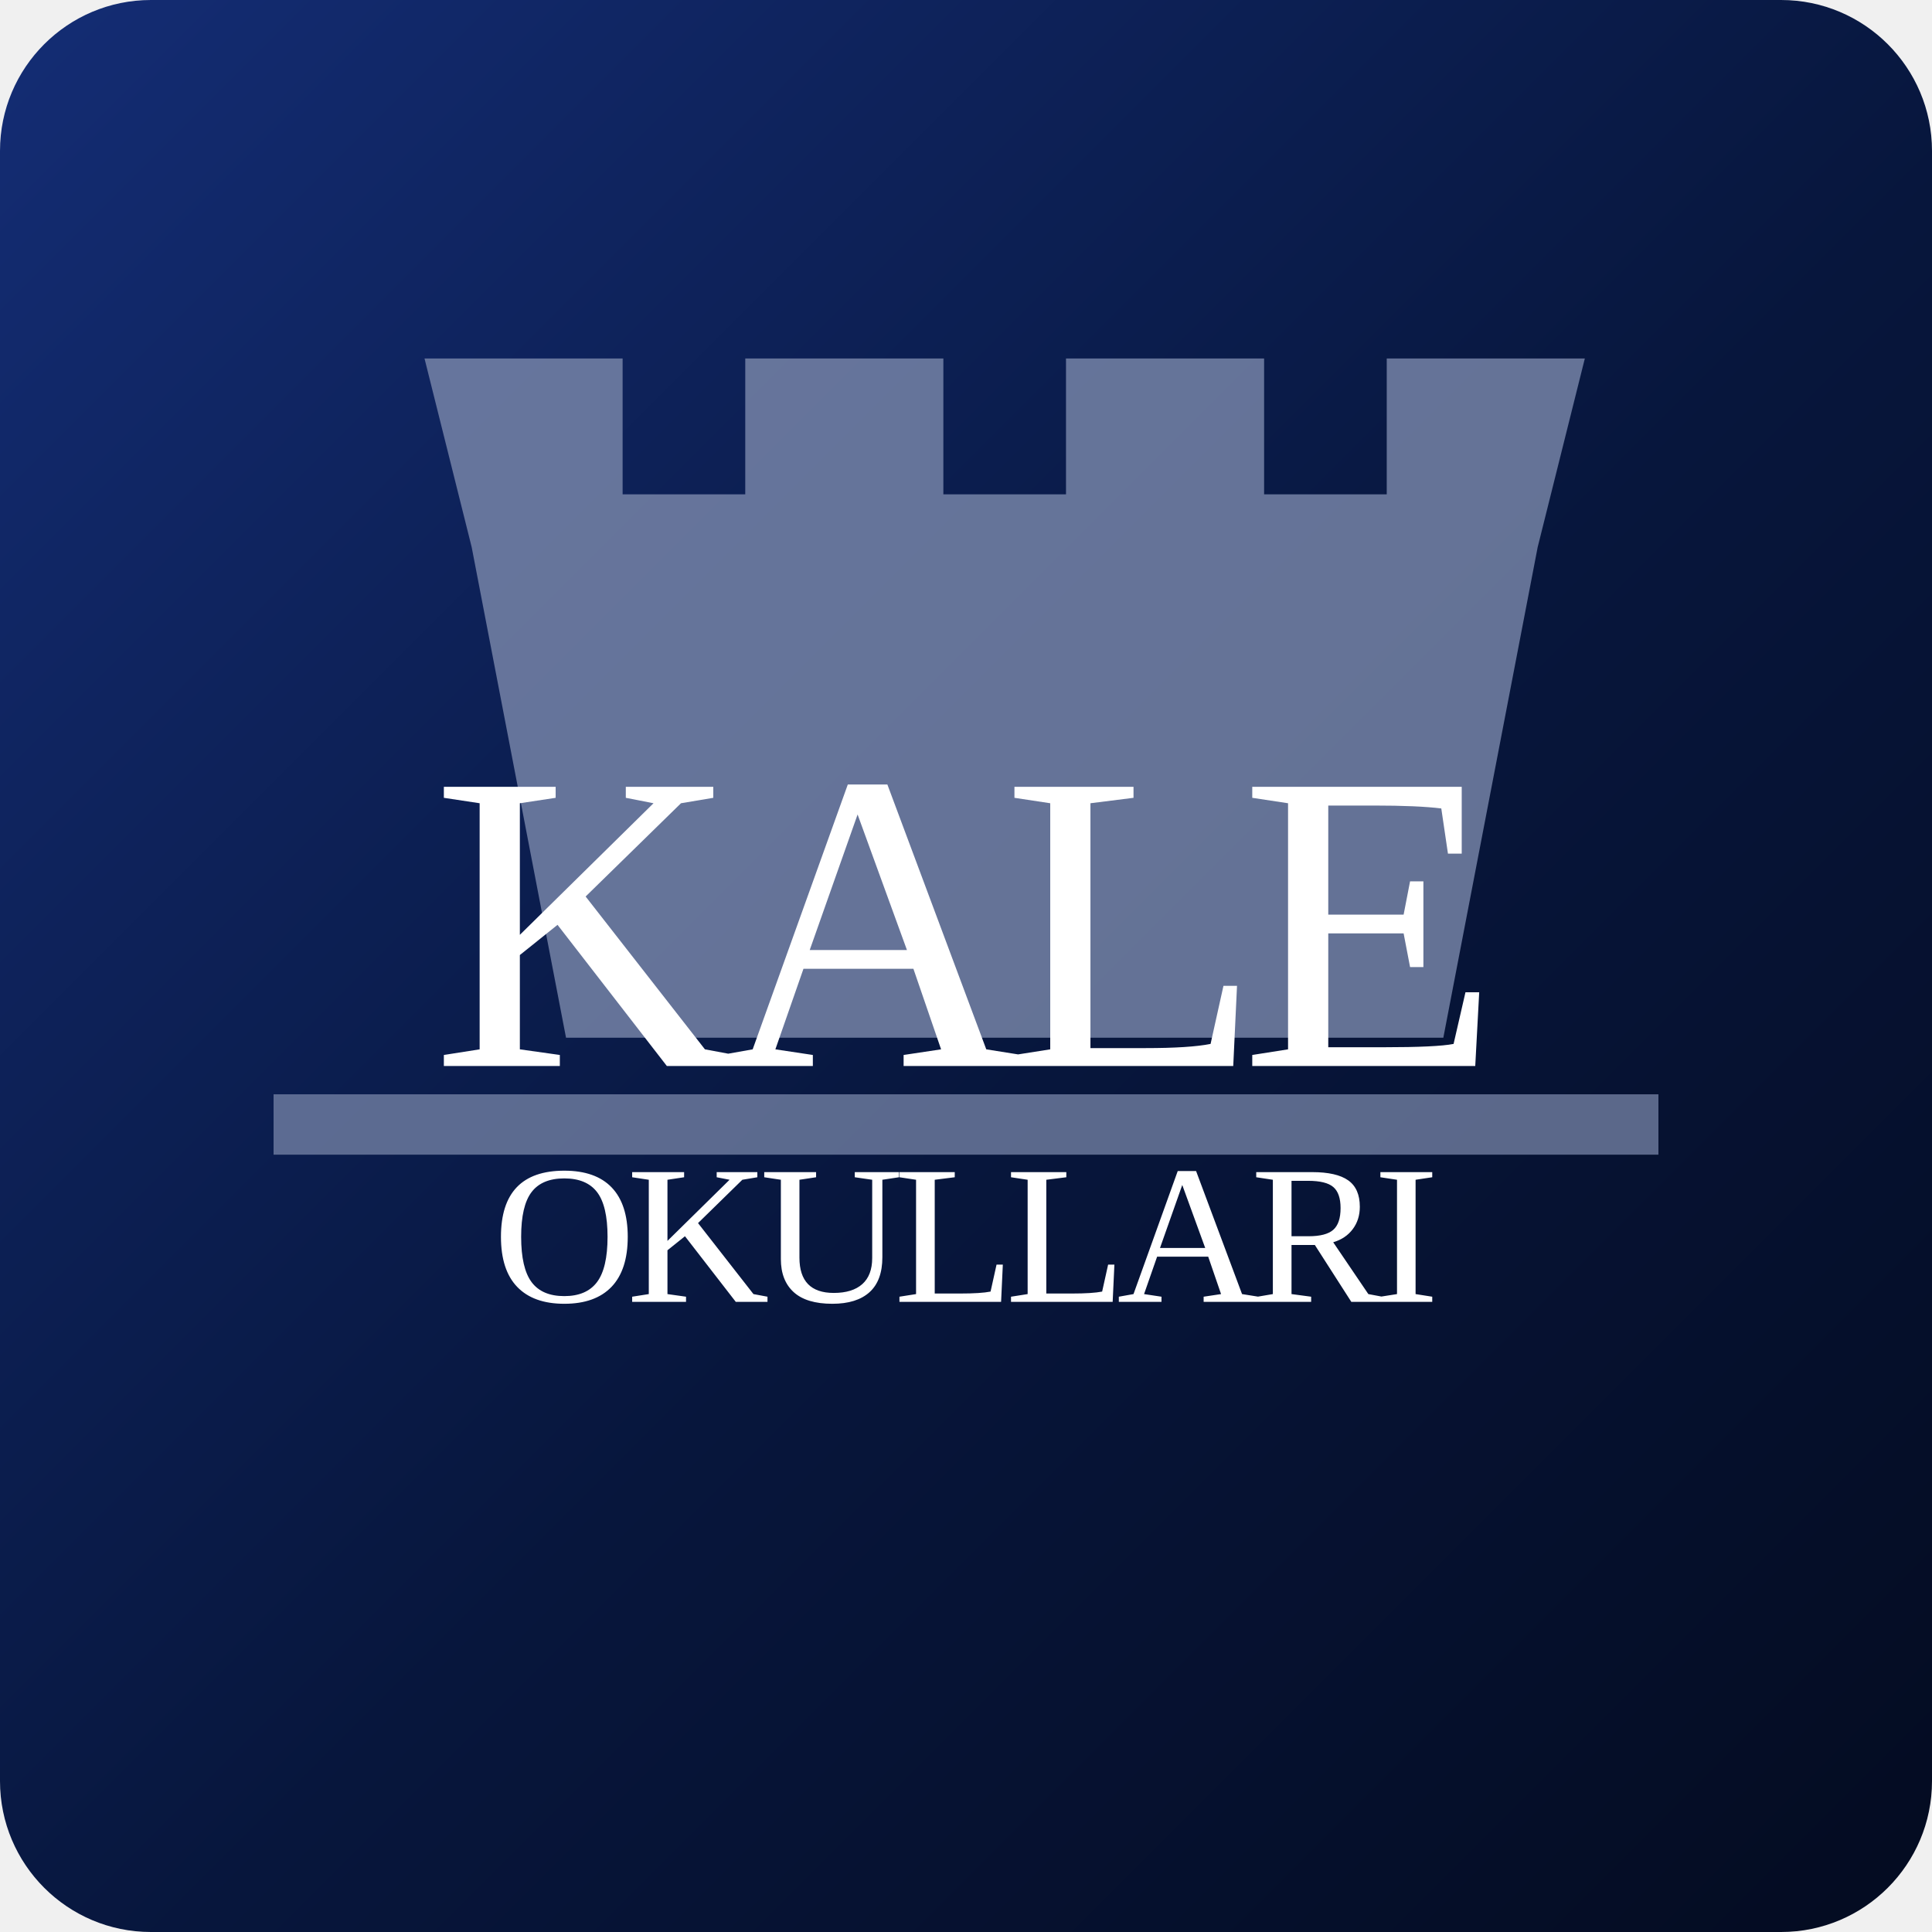
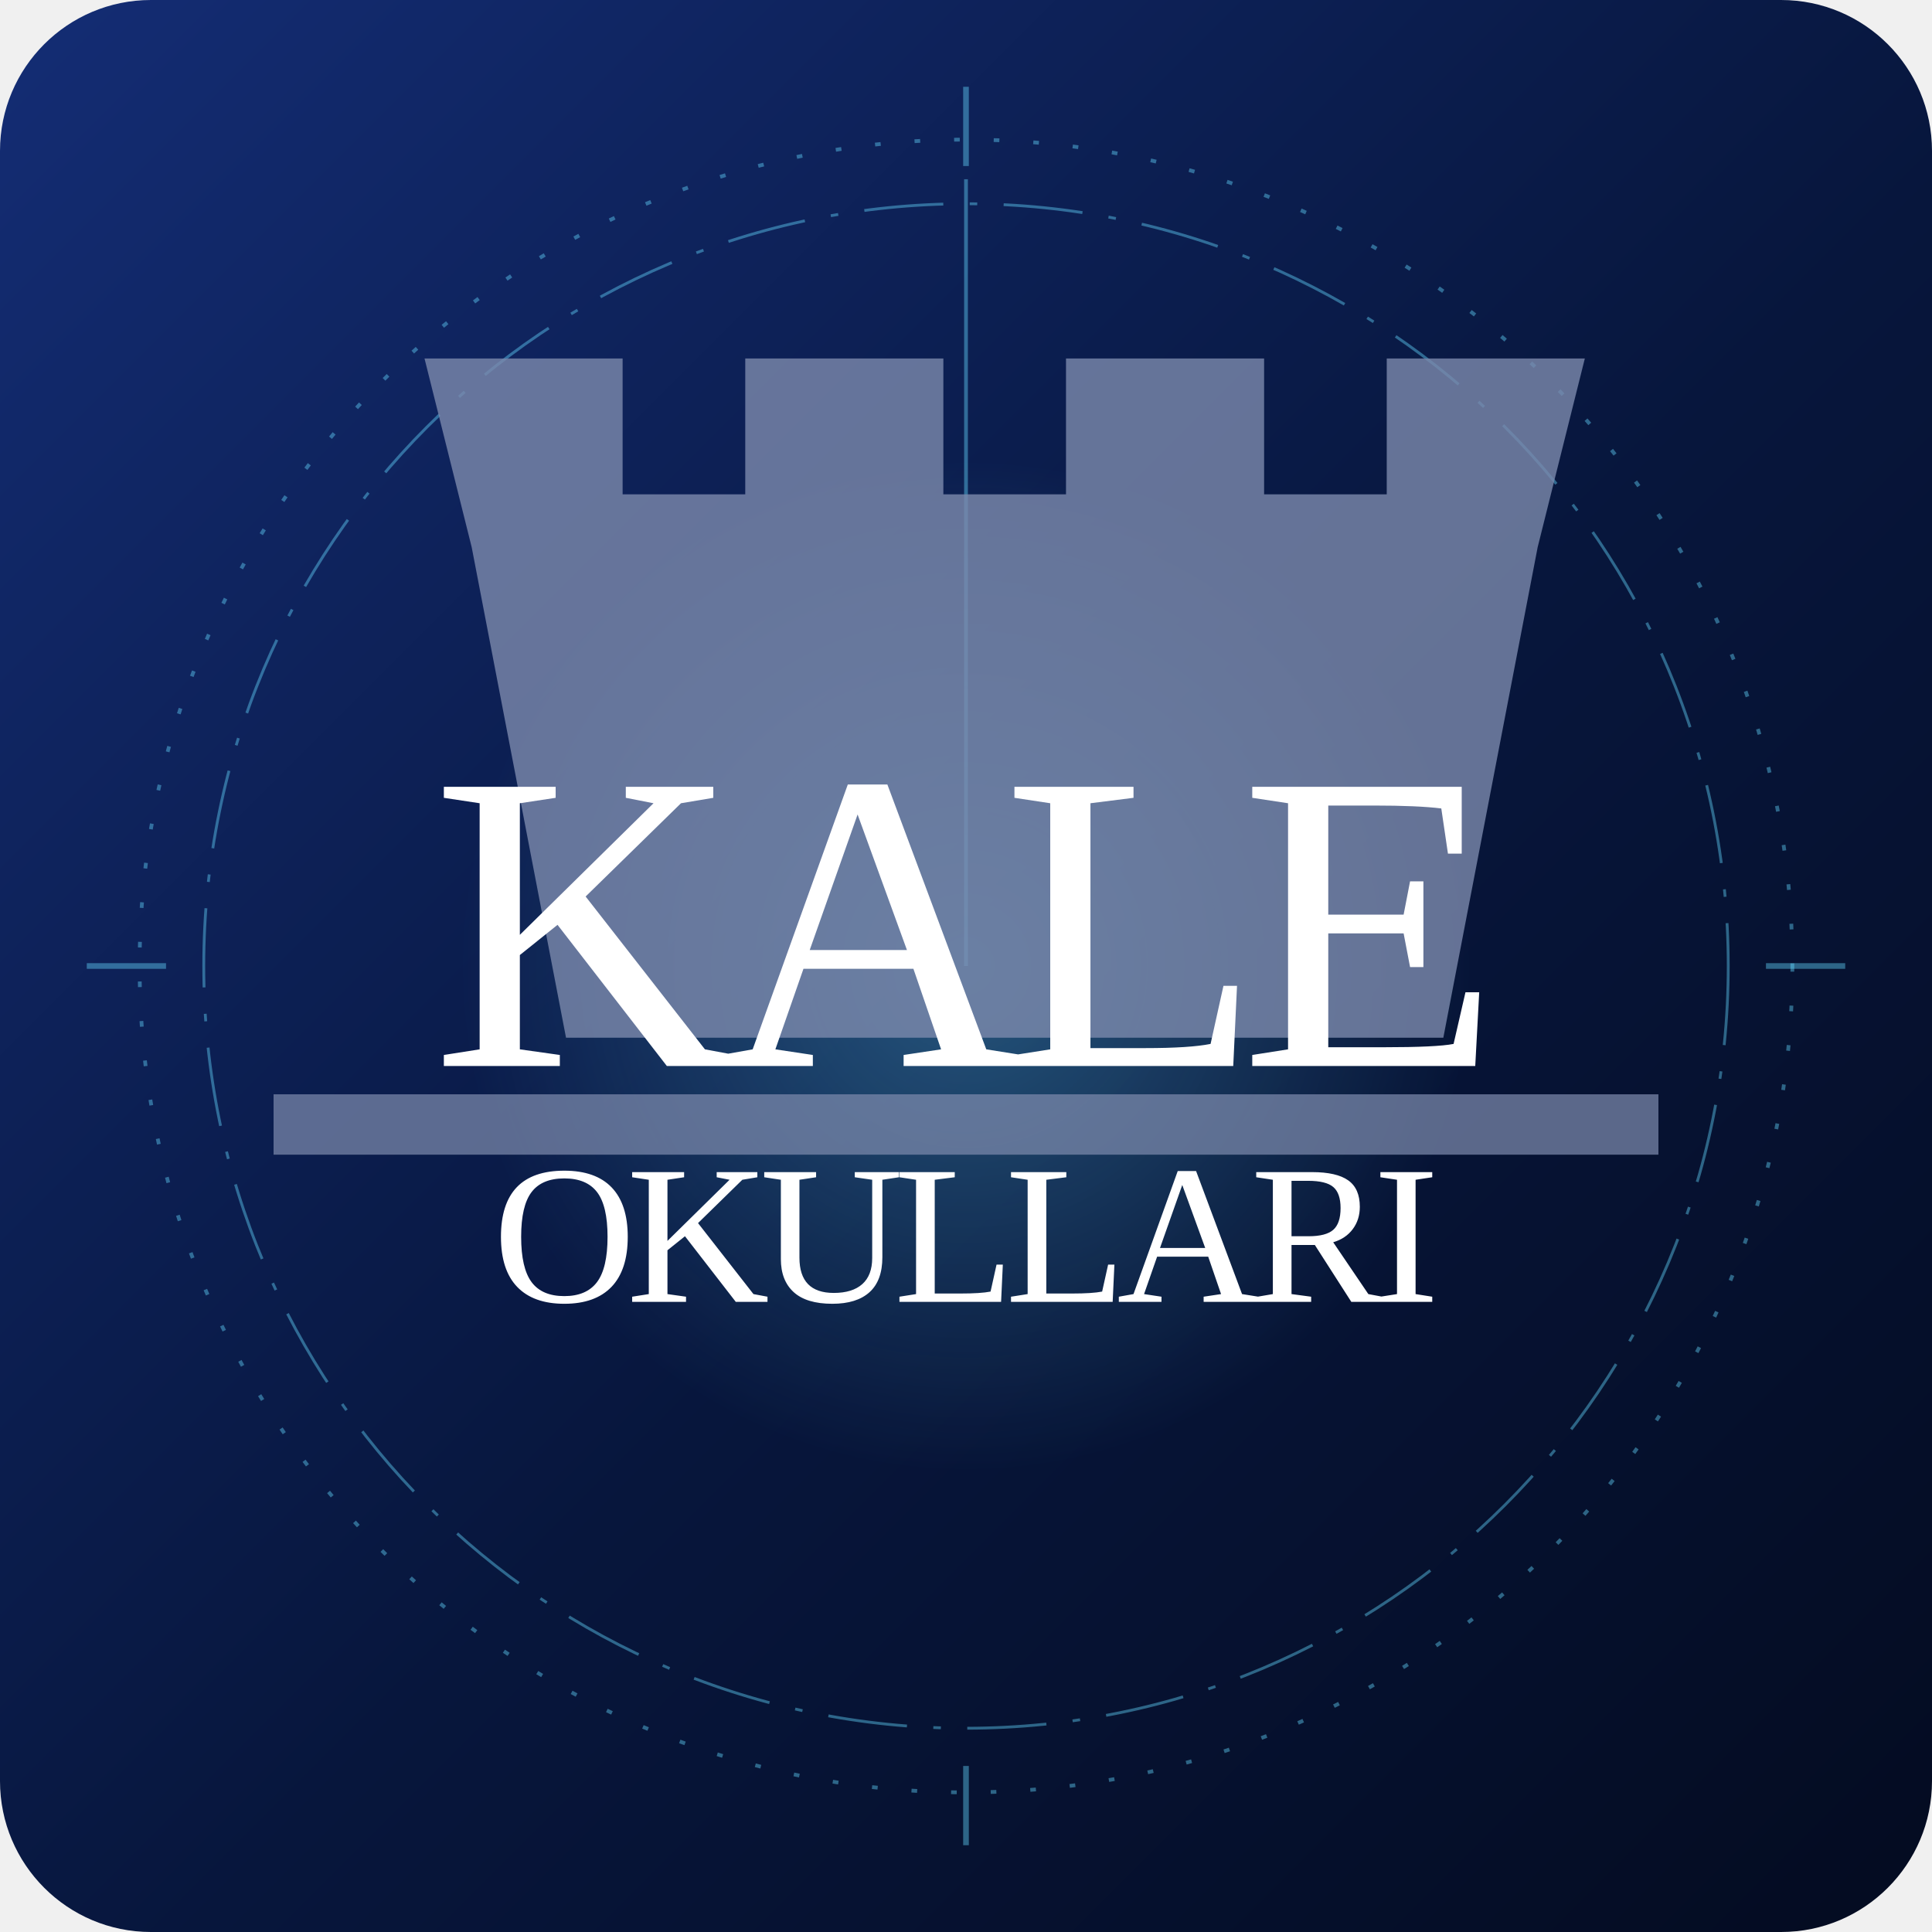
<svg xmlns="http://www.w3.org/2000/svg" viewBox="0 0 1024 1024" role="img" aria-labelledby="title desc">
  <defs>
    <linearGradient id="navy" x1="0" y1="0" x2="1" y2="1">
      <stop stop-color="#142d75" />
      <stop offset=".55" stop-color="#07163c" />
      <stop offset="1" stop-color="#040b20" />
    </linearGradient>
+     <radialGradient id="scanGlow">
+       <stop stop-color="#64d9ff" stop-opacity=".32" />
+       <stop offset="1" stop-color="#64d9ff" stop-opacity="0" />
+     </radialGradient>
+     <style>
+       .cad-ring{transform-origin:512px 512px;animation:cadRotate 8s linear infinite}
+       .cad-scan{transform-origin:512px 512px;animation:cadSweep 3.2s ease-in-out infinite alternate}
+       .cad-pulse{animation:cadPulse 2.4s ease-in-out infinite}
+       @keyframes cadRotate{to{transform:rotate(360deg)}}
+       @keyframes cadSweep{from{transform:rotate(-25deg);opacity:.2}to{transform:rotate(25deg);opacity:.8}}
+       @keyframes cadPulse{0%,100%{opacity:.42}50%{opacity:1}}
+       @media(prefers-reduced-motion:reduce){.cad-ring,.cad-scan,.cad-pulse{animation:none}}
+     </style>
  </defs>
  <rect width="1024" height="1024" rx="80" fill="url(#navy)" />
+   <g fill="none" stroke="#64d9ff" stroke-opacity=".42">
+     <circle class="cad-ring" cx="512" cy="512" r="438" stroke-width="2" stroke-dasharray="3 18" />
+     <circle class="cad-pulse" cx="512" cy="512" r="404" stroke-width="1.5" stroke-dasharray="42 14 4 14" />
+     <path d="M512 46v42M512 936v42M46 512h42M936 512h42" stroke-width="3" />
+     <path class="cad-scan" d="M512 512V95" stroke-width="2" />
+   </g>
+   <circle cx="512" cy="512" r="270" fill="url(#scanGlow)" class="cad-pulse" />
  <path d="M250 290 225 190h105v72h65v-72h105v72h65v-72h105v72h65v-72h105l-25 100-50 260H300l-50-260Z" fill="#7c89ac" opacity=".8" />
  <path d="M145 580h734v32H145z" fill="#7c89ac" opacity=".72" />
  <text x="512" y="565" fill="#fff" text-anchor="middle" font-family="Georgia, 'Times New Roman', serif" font-size="226" letter-spacing="-12">KALE</text>
  <text x="512" y="690" fill="#fff" text-anchor="middle" font-family="Georgia, 'Times New Roman', serif" font-size="105" letter-spacing="-5">OKULLARI</text>
</svg>
